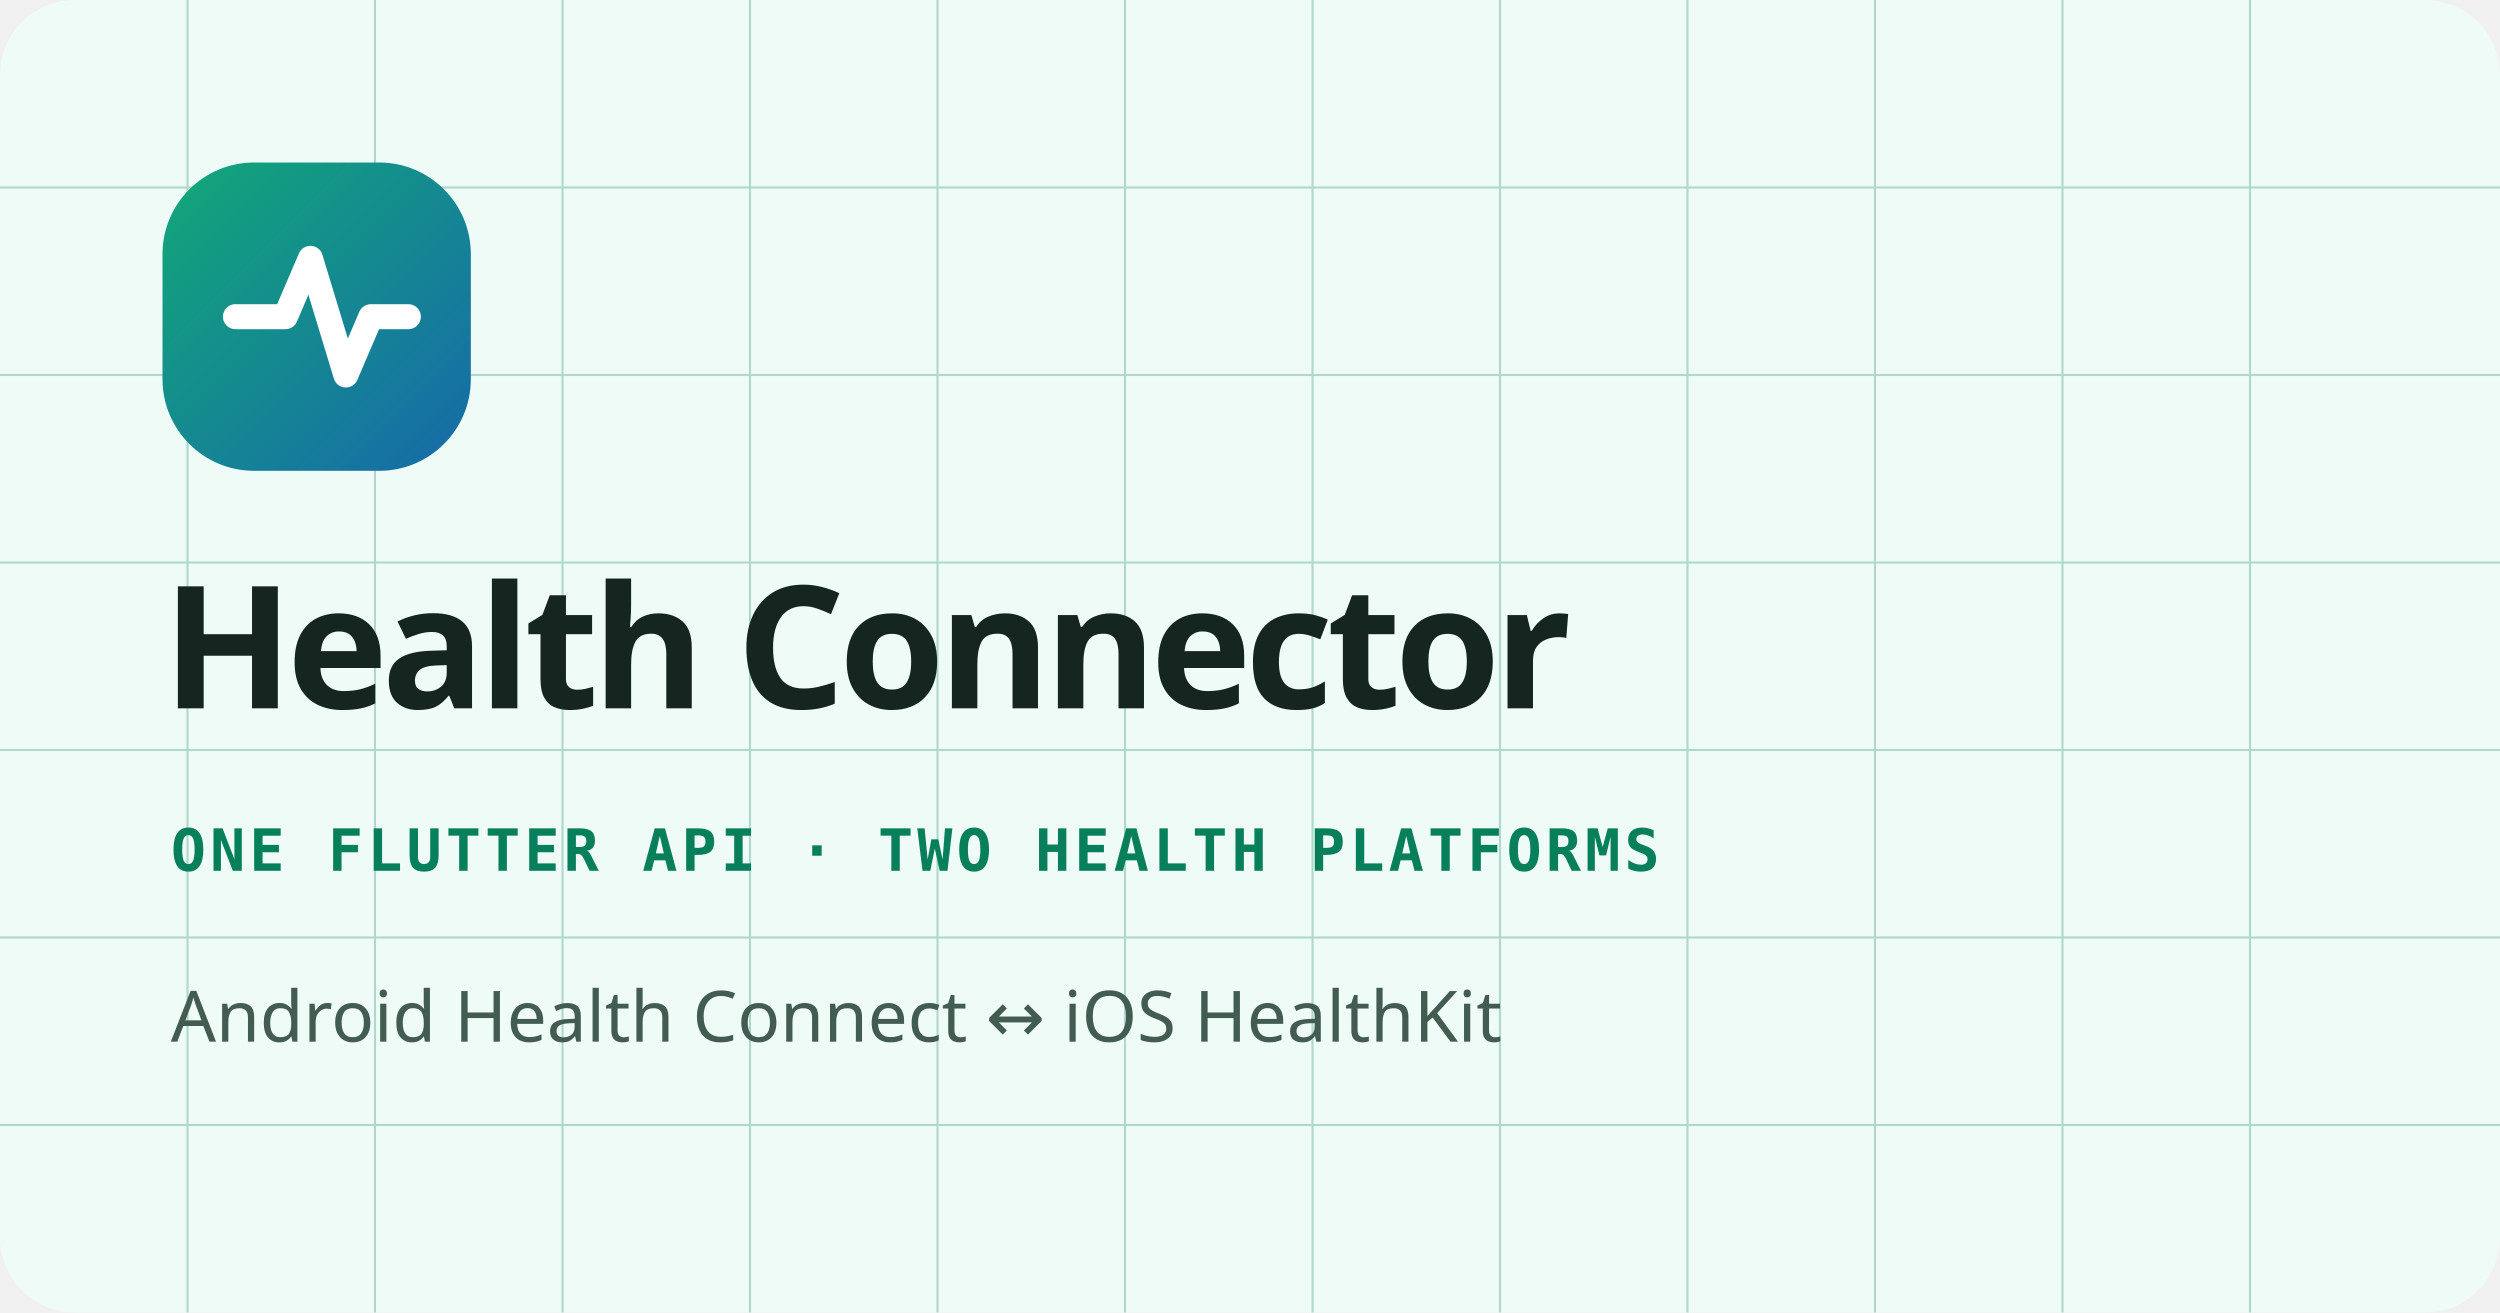
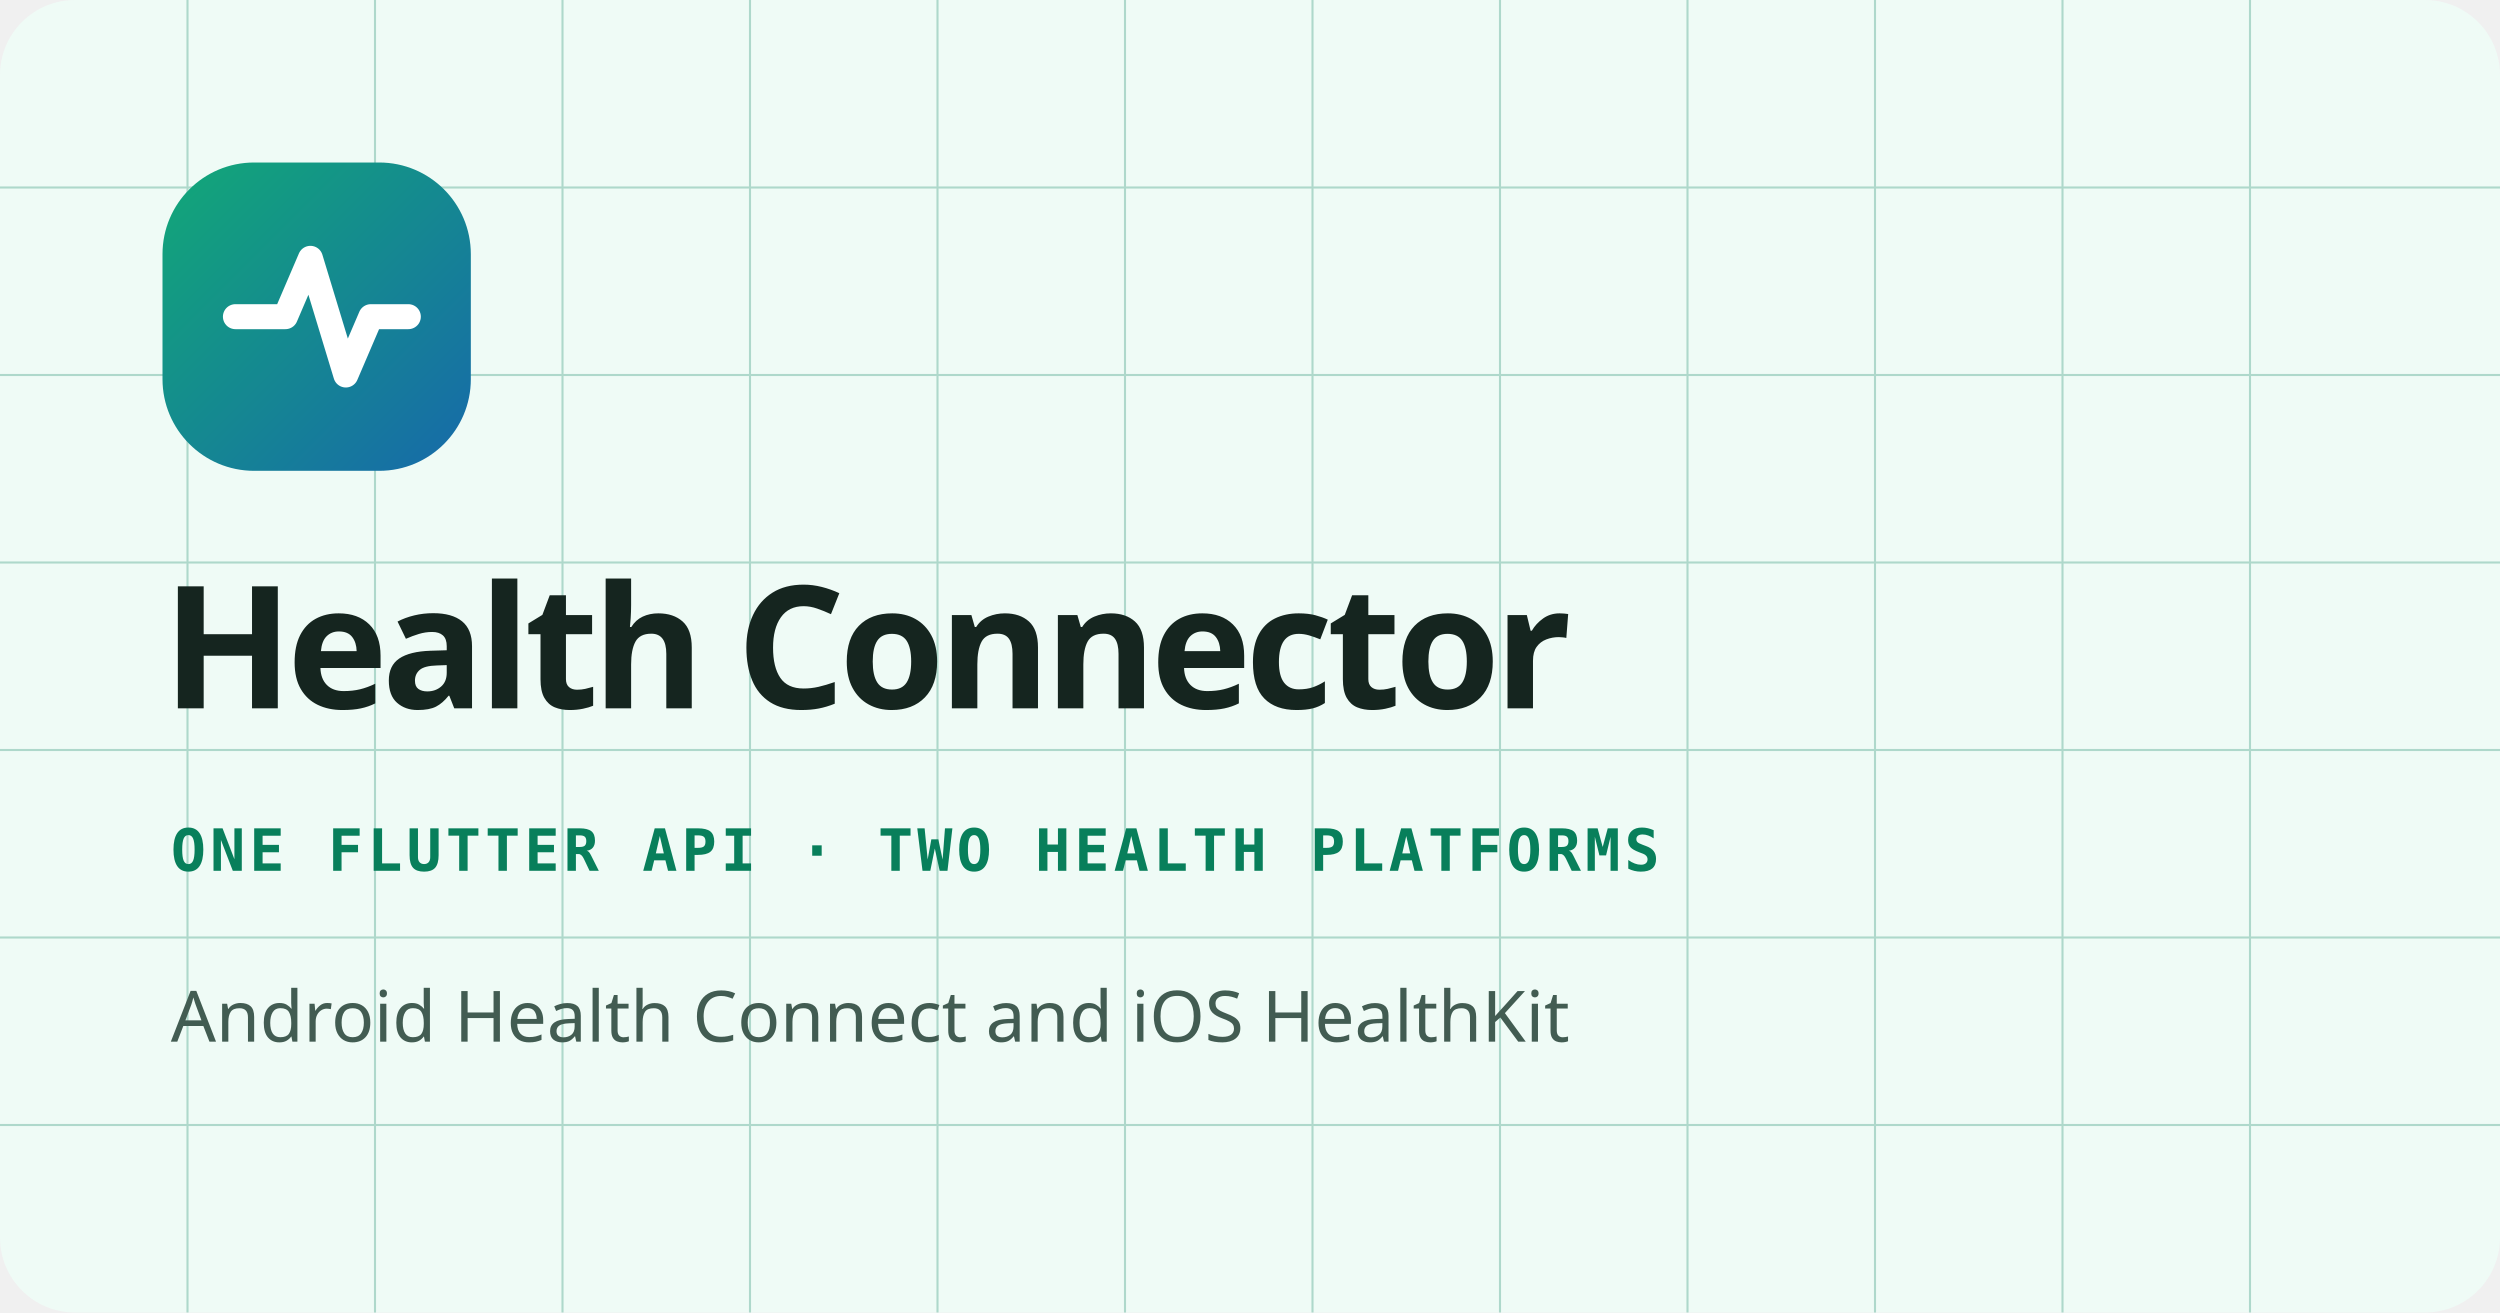
<svg xmlns="http://www.w3.org/2000/svg" viewBox="0 0 1200 630">
  <defs>
    <linearGradient id="bg" x1="80" y1="60" x2="1120" y2="570">
      <stop stop-color="#effbf6" />
      <stop offset="1" stop-color="#e8f2fb" />
    </linearGradient>
    <linearGradient id="mark" x1="0" y1="0" x2="1" y2="1">
      <stop stop-color="#12a877" />
      <stop offset="1" stop-color="#1769aa" />
    </linearGradient>
  </defs>
  <rect width="1200" height="630" rx="36" fill="url(#bg)" />
  <g opacity=".28" stroke="#087f5b">
    <path d="M0 90h1200M0 180h1200M0 270h1200M0 360h1200M0 450h1200M0 540h1200" />
    <path d="M90 0v630M180 0v630M270 0v630M360 0v630M450 0v630M540 0v630M630 0v630M720 0v630M810 0v630M900 0v630M990 0v630M1080 0v630" />
  </g>
  <rect x="78" y="78" width="148" height="148" rx="44" fill="url(#mark)" />
  <path d="M113 152h24l12-28 17 56 12-28h18" fill="none" stroke="#fff" stroke-width="12" stroke-linecap="round" stroke-linejoin="round" />
  <text x="78" y="340" fill="#15251f" font-family="system-ui, sans-serif" font-size="82" font-weight="760" letter-spacing="-3">Health Connector</text>
  <text x="82" y="418" fill="#087f5b" font-family="ui-monospace, monospace" font-size="28" font-weight="700" letter-spacing="2">ONE FLUTTER API · TWO HEALTH PLATFORMS</text>
-   <text x="82" y="500" fill="#425c52" font-family="system-ui, sans-serif" font-size="34">Android Health Connect  ↔  iOS HealthKit</text>
+   <text x="82" y="500" fill="#425c52" font-family="system-ui, sans-serif" font-size="34">Android Health Connect and iOS HealthKit</text>
</svg>
